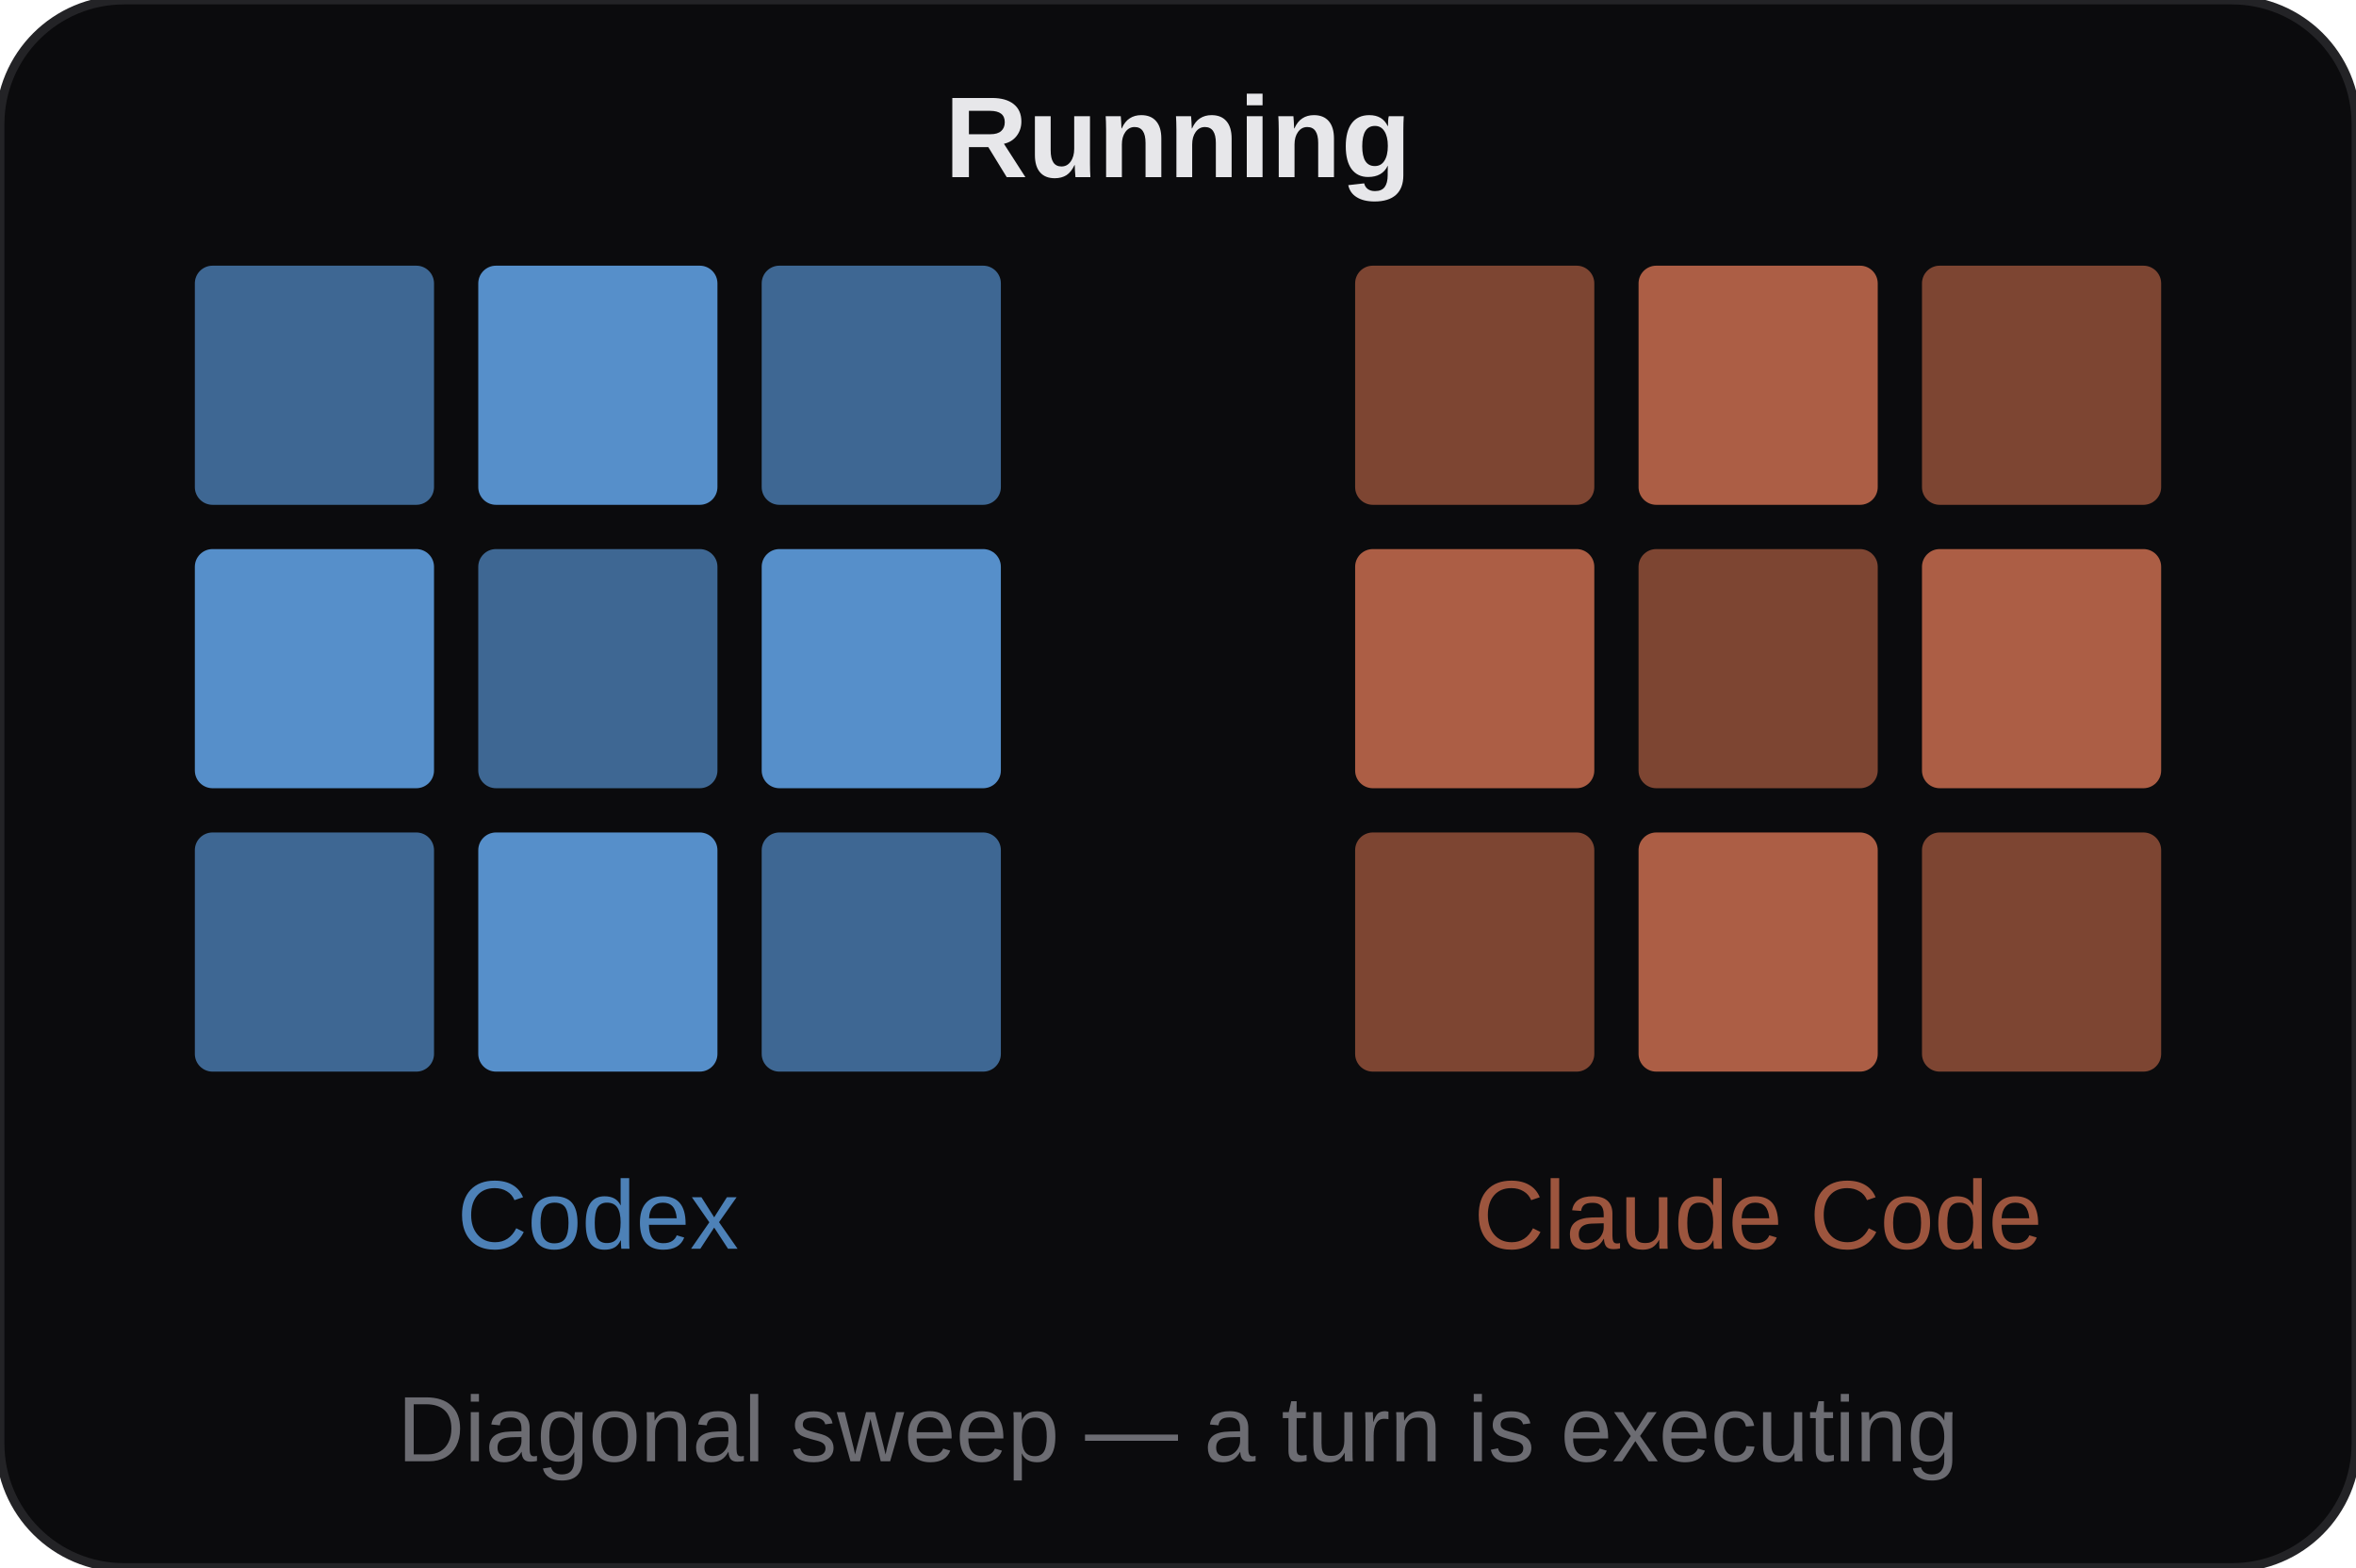
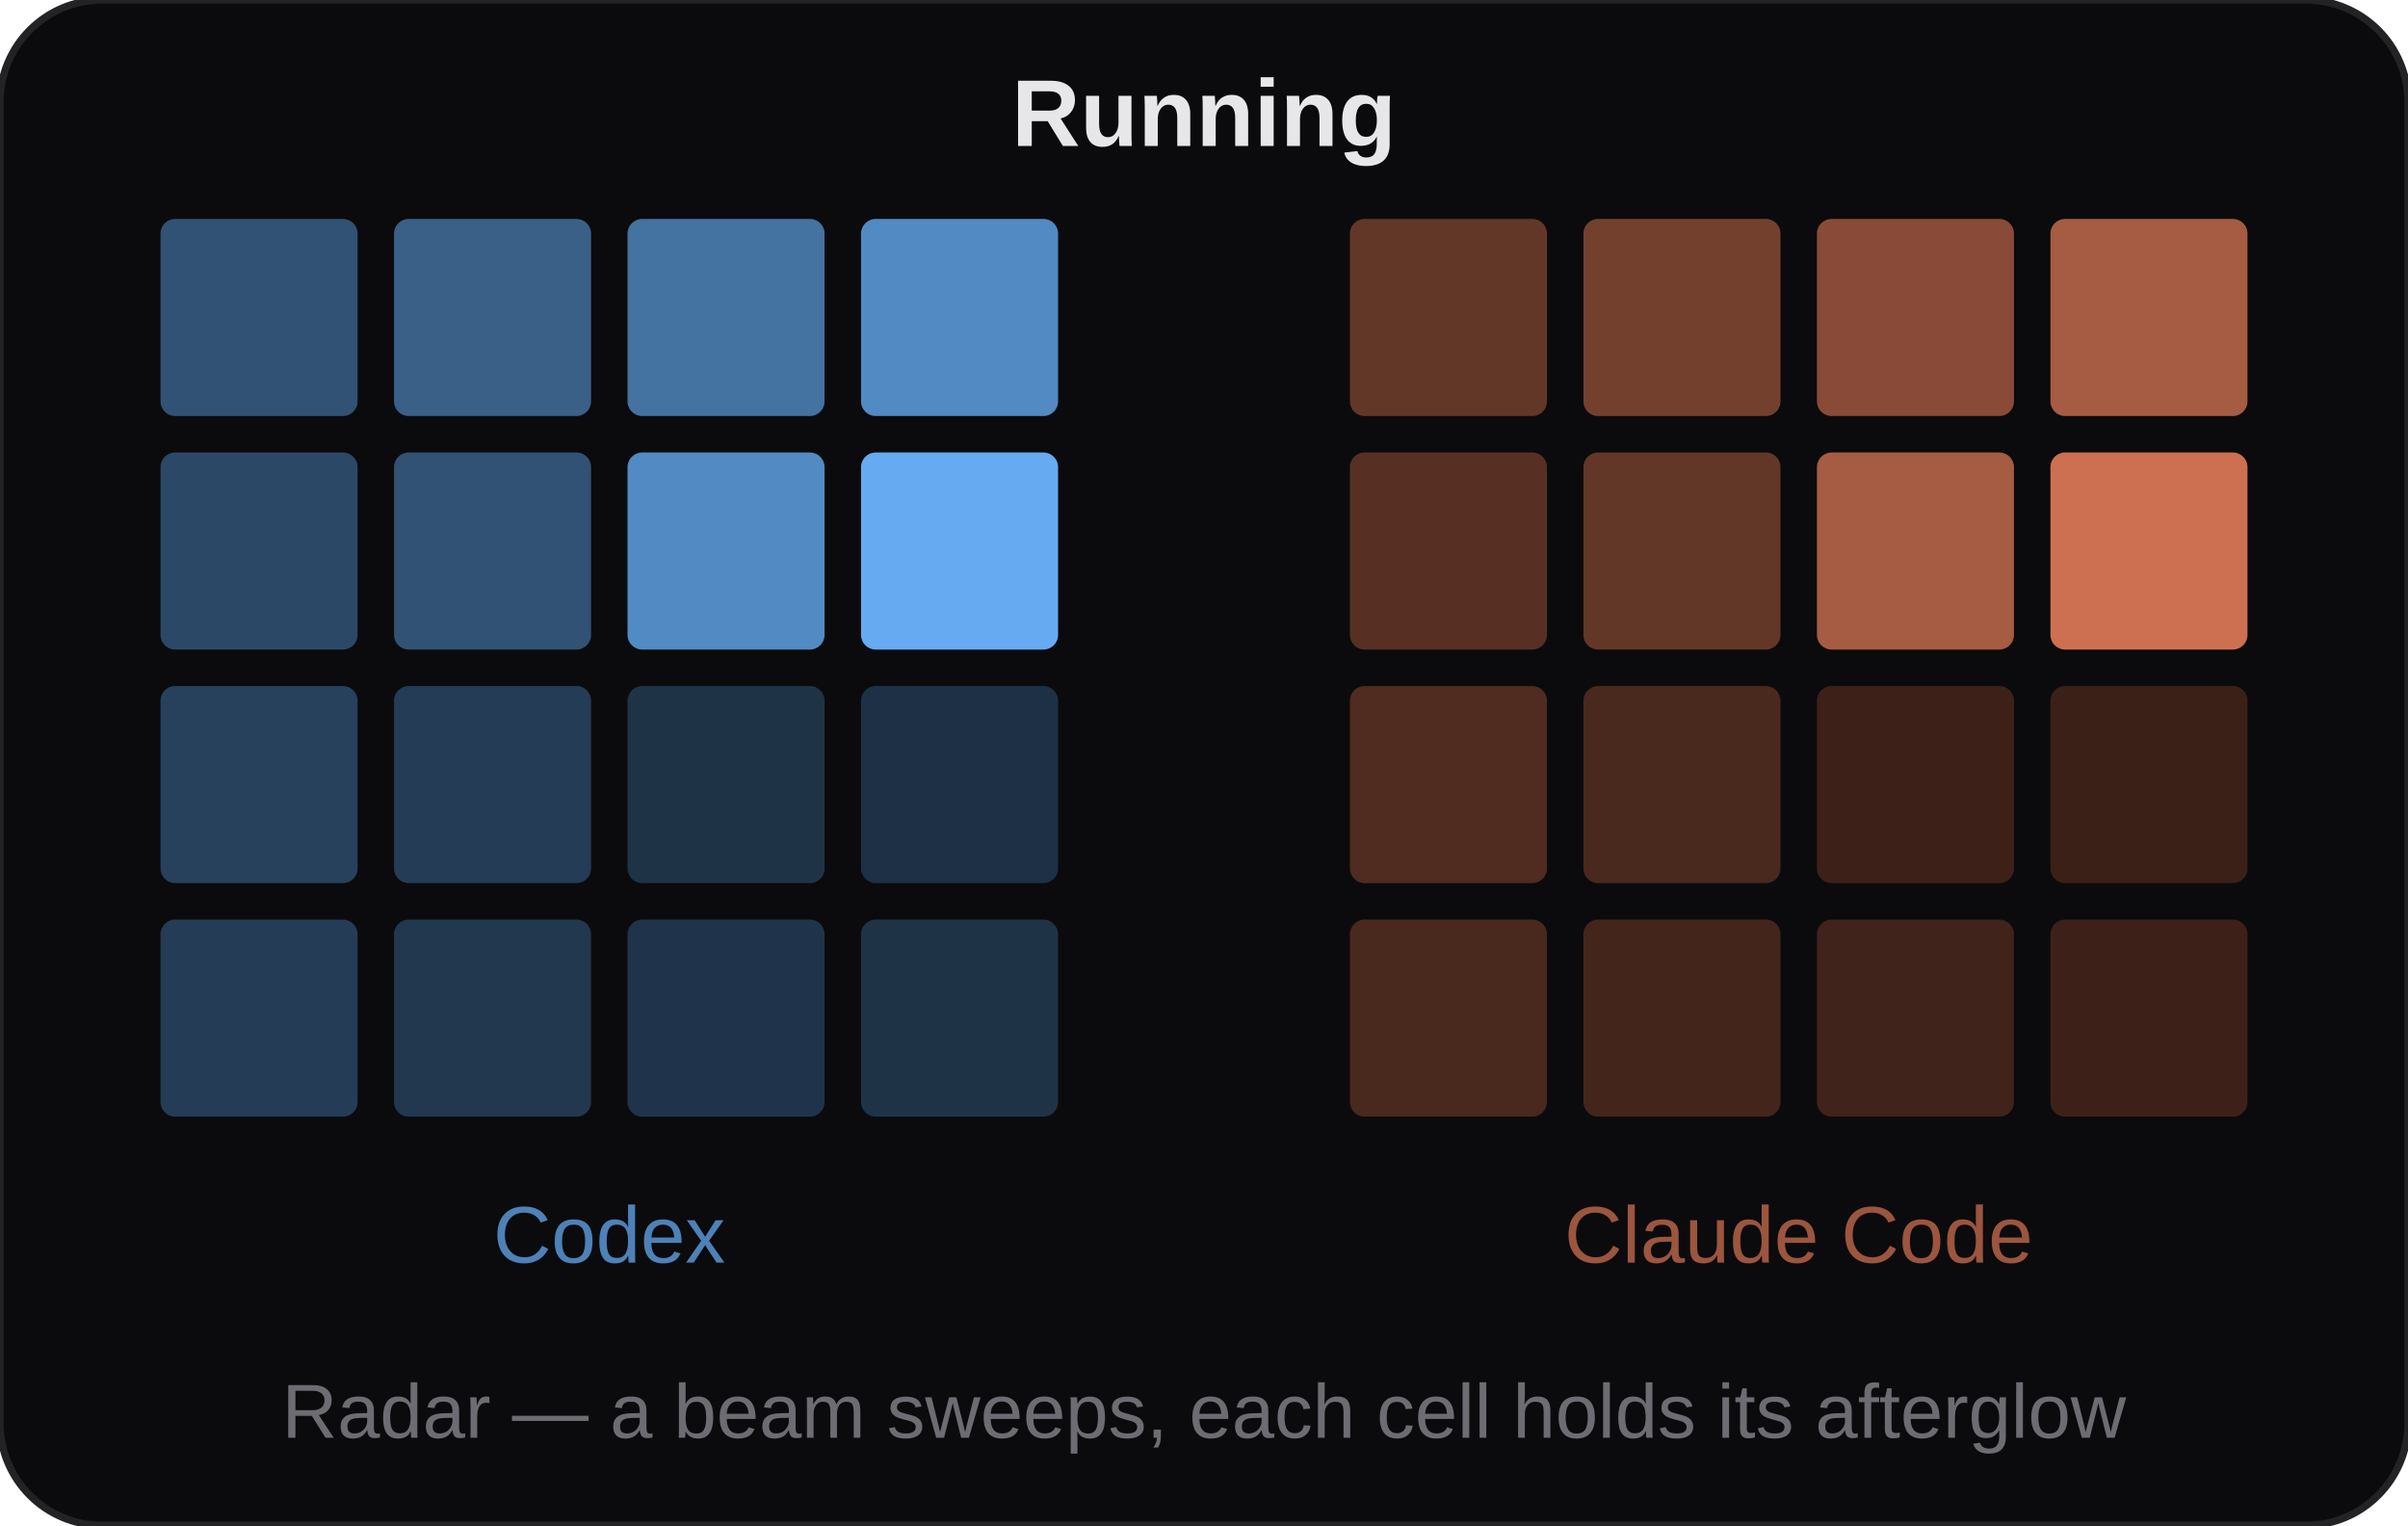
- <svg xmlns="http://www.w3.org/2000/svg" viewBox="0 0 266 177" width="266" height="177" role="img" aria-label="Running: Codex and Claude Code status matrix">
-   <rect x="0" y="0" width="266" height="177" rx="14" ry="14" fill="#0B0B0D" stroke="#232326" stroke-width="1" />
-   <text x="133.0" y="20" text-anchor="middle" font-family="-apple-system, 'SF Pro Text', 'Helvetica Neue', Arial, sans-serif" font-size="13" font-weight="600" fill="#E7E7EA">Running</text>
+ <svg xmlns="http://www.w3.org/2000/svg" viewBox="0 0 330 209" width="330" height="209" role="img" aria-label="Running: Codex and Claude Code status matrix">
+   <rect x="0" y="0" width="330" height="209" rx="14" ry="14" fill="#0B0B0D" stroke="#232326" stroke-width="1" />
+   <text x="165.0" y="20" text-anchor="middle" font-family="-apple-system, 'SF Pro Text', 'Helvetica Neue', Arial, sans-serif" font-size="13" font-weight="600" fill="#E7E7EA">Running</text>
  <g transform="translate(22,30)">
    <rect x="0" y="0" width="27" height="27" rx="2" ry="2" fill="#101B26" />
-     <rect x="0" y="0" width="27" height="27" rx="2" ry="2" fill="#6CB4FF" opacity="0.500">
-       <animate attributeName="opacity" values="0.500;0.371;0.250;0.146;0.067;0.017;0.000;0.017;0.067;0.146;0.250;0.371;0.500;0.629;0.750;0.854;0.933;0.983;1.000;0.983;0.933;0.854;0.750;0.629" dur="1.0s" repeatCount="indefinite" calcMode="linear" />
+     <rect x="0" y="0" width="27" height="27" rx="2" ry="2" fill="#6CB4FF" opacity="0.363">
+       <animate attributeName="opacity" values="0.363;0.340;0.318;0.299;0.281;0.265;0.251;0.238;0.226;0.215;0.205;0.196;0.188;0.181;0.174;0.168;0.163;0.158;0.153;0.149;0.146;0.142;0.139;1.000;0.930;0.853;0.784;0.721;0.664;0.613;0.566;0.523;0.485;0.450;0.418;0.389;0.363" dur="1.2s" repeatCount="indefinite" calcMode="linear" />
    </rect>
    <rect x="32" y="0" width="27" height="27" rx="2" ry="2" fill="#101B26" />
-     <rect x="32" y="0" width="27" height="27" rx="2" ry="2" fill="#6CB4FF" opacity="0.757">
-       <animate attributeName="opacity" values="0.757;0.859;0.937;0.985;1.000;0.981;0.929;0.848;0.743;0.622;0.492;0.363;0.243;0.141;0.063;0.015;0.000;0.019;0.071;0.152;0.257;0.378;0.508;0.637" dur="1.0s" repeatCount="indefinite" calcMode="linear" />
+     <rect x="32" y="0" width="27" height="27" rx="2" ry="2" fill="#6CB4FF" opacity="0.450">
+       <animate attributeName="opacity" values="0.450;0.418;0.389;0.363;0.340;0.318;0.299;0.281;0.265;0.251;0.238;0.226;0.215;0.205;0.196;0.188;0.181;0.174;0.168;0.163;0.158;0.153;0.149;0.146;0.142;0.139;1.000;0.930;0.853;0.784;0.721;0.664;0.613;0.566;0.523;0.485;0.450" dur="1.2s" repeatCount="indefinite" calcMode="linear" />
    </rect>
    <rect x="64" y="0" width="27" height="27" rx="2" ry="2" fill="#101B26" />
-     <rect x="64" y="0" width="27" height="27" rx="2" ry="2" fill="#6CB4FF" opacity="0.500">
-       <animate attributeName="opacity" values="0.500;0.371;0.250;0.146;0.067;0.017;0.000;0.017;0.067;0.146;0.250;0.371;0.500;0.629;0.750;0.854;0.933;0.983;1.000;0.983;0.933;0.854;0.750;0.629" dur="1.0s" repeatCount="indefinite" calcMode="linear" />
+     <rect x="64" y="0" width="27" height="27" rx="2" ry="2" fill="#6CB4FF" opacity="0.566">
+       <animate attributeName="opacity" values="0.566;0.523;0.485;0.450;0.418;0.389;0.363;0.340;0.318;0.299;0.281;0.265;0.251;0.238;0.226;0.215;0.205;0.196;0.188;0.181;0.174;0.168;0.163;0.158;0.153;0.149;0.146;0.142;0.139;1.000;0.930;0.853;0.784;0.721;0.664;0.613;0.566" dur="1.2s" repeatCount="indefinite" calcMode="linear" />
+     </rect>
+     <rect x="96" y="0" width="27" height="27" rx="2" ry="2" fill="#101B26" />
+     <rect x="96" y="0" width="27" height="27" rx="2" ry="2" fill="#6CB4FF" opacity="0.721">
+       <animate attributeName="opacity" values="0.721;0.664;0.613;0.566;0.523;0.485;0.450;0.418;0.389;0.363;0.340;0.318;0.299;0.281;0.265;0.251;0.238;0.226;0.215;0.205;0.196;0.188;0.181;0.174;0.168;0.163;0.158;0.153;0.149;0.146;0.142;0.139;1.000;0.930;0.853;0.784;0.721" dur="1.2s" repeatCount="indefinite" calcMode="linear" />
    </rect>
    <rect x="0" y="32" width="27" height="27" rx="2" ry="2" fill="#101B26" />
-     <rect x="0" y="32" width="27" height="27" rx="2" ry="2" fill="#6CB4FF" opacity="0.757">
-       <animate attributeName="opacity" values="0.757;0.859;0.937;0.985;1.000;0.981;0.929;0.848;0.743;0.622;0.492;0.363;0.243;0.141;0.063;0.015;0.000;0.019;0.071;0.152;0.257;0.378;0.508;0.637" dur="1.0s" repeatCount="indefinite" calcMode="linear" />
+     <rect x="0" y="32" width="27" height="27" rx="2" ry="2" fill="#6CB4FF" opacity="0.299">
+       <animate attributeName="opacity" values="0.299;0.281;0.265;0.251;0.238;0.226;0.215;0.205;0.196;0.188;0.181;0.174;0.168;0.163;0.158;0.153;0.149;0.146;0.142;0.139;1.000;0.930;0.853;0.784;0.721;0.664;0.613;0.566;0.523;0.485;0.450;0.418;0.389;0.363;0.340;0.318;0.299" dur="1.2s" repeatCount="indefinite" calcMode="linear" />
    </rect>
    <rect x="32" y="32" width="27" height="27" rx="2" ry="2" fill="#101B26" />
-     <rect x="32" y="32" width="27" height="27" rx="2" ry="2" fill="#6CB4FF" opacity="0.500">
-       <animate attributeName="opacity" values="0.500;0.371;0.250;0.146;0.067;0.017;0.000;0.017;0.067;0.146;0.250;0.371;0.500;0.629;0.750;0.854;0.933;0.983;1.000;0.983;0.933;0.854;0.750;0.629" dur="1.0s" repeatCount="indefinite" calcMode="linear" />
+     <rect x="32" y="32" width="27" height="27" rx="2" ry="2" fill="#6CB4FF" opacity="0.363">
+       <animate attributeName="opacity" values="0.363;0.340;0.318;0.299;0.281;0.265;0.251;0.238;0.226;0.215;0.205;0.196;0.188;0.181;0.174;0.168;0.163;0.158;0.153;0.149;0.146;0.142;0.139;1.000;0.930;0.853;0.784;0.721;0.664;0.613;0.566;0.523;0.485;0.450;0.418;0.389;0.363" dur="1.2s" repeatCount="indefinite" calcMode="linear" />
    </rect>
    <rect x="64" y="32" width="27" height="27" rx="2" ry="2" fill="#101B26" />
-     <rect x="64" y="32" width="27" height="27" rx="2" ry="2" fill="#6CB4FF" opacity="0.757">
-       <animate attributeName="opacity" values="0.757;0.859;0.937;0.985;1.000;0.981;0.929;0.848;0.743;0.622;0.492;0.363;0.243;0.141;0.063;0.015;0.000;0.019;0.071;0.152;0.257;0.378;0.508;0.637" dur="1.0s" repeatCount="indefinite" calcMode="linear" />
+     <rect x="64" y="32" width="27" height="27" rx="2" ry="2" fill="#6CB4FF" opacity="0.721">
+       <animate attributeName="opacity" values="0.721;0.664;0.613;0.566;0.523;0.485;0.450;0.418;0.389;0.363;0.340;0.318;0.299;0.281;0.265;0.251;0.238;0.226;0.215;0.205;0.196;0.188;0.181;0.174;0.168;0.163;0.158;0.153;0.149;0.146;0.142;0.139;1.000;0.930;0.853;0.784;0.721" dur="1.2s" repeatCount="indefinite" calcMode="linear" />
+     </rect>
+     <rect x="96" y="32" width="27" height="27" rx="2" ry="2" fill="#101B26" />
+     <rect x="96" y="32" width="27" height="27" rx="2" ry="2" fill="#6CB4FF" opacity="0.930">
+       <animate attributeName="opacity" values="0.930;0.853;0.784;0.721;0.664;0.613;0.566;0.523;0.485;0.450;0.418;0.389;0.363;0.340;0.318;0.299;0.281;0.265;0.251;0.238;0.226;0.215;0.205;0.196;0.188;0.181;0.174;0.168;0.163;0.158;0.153;0.149;0.146;0.142;0.139;1.000;0.930" dur="1.2s" repeatCount="indefinite" calcMode="linear" />
    </rect>
    <rect x="0" y="64" width="27" height="27" rx="2" ry="2" fill="#101B26" />
-     <rect x="0" y="64" width="27" height="27" rx="2" ry="2" fill="#6CB4FF" opacity="0.500">
-       <animate attributeName="opacity" values="0.500;0.371;0.250;0.146;0.067;0.017;0.000;0.017;0.067;0.146;0.250;0.371;0.500;0.629;0.750;0.854;0.933;0.983;1.000;0.983;0.933;0.854;0.750;0.629" dur="1.0s" repeatCount="indefinite" calcMode="linear" />
+     <rect x="0" y="64" width="27" height="27" rx="2" ry="2" fill="#6CB4FF" opacity="0.251">
+       <animate attributeName="opacity" values="0.251;0.238;0.226;0.215;0.205;0.196;0.188;0.181;0.174;0.168;0.163;0.158;0.153;0.149;0.146;0.142;0.139;1.000;0.930;0.853;0.784;0.721;0.664;0.613;0.566;0.523;0.485;0.450;0.418;0.389;0.363;0.340;0.318;0.299;0.281;0.265;0.251" dur="1.2s" repeatCount="indefinite" calcMode="linear" />
    </rect>
    <rect x="32" y="64" width="27" height="27" rx="2" ry="2" fill="#101B26" />
-     <rect x="32" y="64" width="27" height="27" rx="2" ry="2" fill="#6CB4FF" opacity="0.757">
-       <animate attributeName="opacity" values="0.757;0.859;0.937;0.985;1.000;0.981;0.929;0.848;0.743;0.622;0.492;0.363;0.243;0.141;0.063;0.015;0.000;0.019;0.071;0.152;0.257;0.378;0.508;0.637" dur="1.0s" repeatCount="indefinite" calcMode="linear" />
+     <rect x="32" y="64" width="27" height="27" rx="2" ry="2" fill="#6CB4FF" opacity="0.215">
+       <animate attributeName="opacity" values="0.215;0.205;0.196;0.188;0.181;0.174;0.168;0.163;0.158;0.153;0.149;0.146;0.142;0.139;1.000;0.930;0.853;0.784;0.721;0.664;0.613;0.566;0.523;0.485;0.450;0.418;0.389;0.363;0.340;0.318;0.299;0.281;0.265;0.251;0.238;0.226;0.215" dur="1.2s" repeatCount="indefinite" calcMode="linear" />
    </rect>
    <rect x="64" y="64" width="27" height="27" rx="2" ry="2" fill="#101B26" />
-     <rect x="64" y="64" width="27" height="27" rx="2" ry="2" fill="#6CB4FF" opacity="0.500">
-       <animate attributeName="opacity" values="0.500;0.371;0.250;0.146;0.067;0.017;0.000;0.017;0.067;0.146;0.250;0.371;0.500;0.629;0.750;0.854;0.933;0.983;1.000;0.983;0.933;0.854;0.750;0.629" dur="1.0s" repeatCount="indefinite" calcMode="linear" />
+     <rect x="64" y="64" width="27" height="27" rx="2" ry="2" fill="#6CB4FF" opacity="0.153">
+       <animate attributeName="opacity" values="0.153;0.149;0.146;0.142;0.139;1.000;0.930;0.853;0.784;0.721;0.664;0.613;0.566;0.523;0.485;0.450;0.418;0.389;0.363;0.340;0.318;0.299;0.281;0.265;0.251;0.238;0.226;0.215;0.205;0.196;0.188;0.181;0.174;0.168;0.163;0.158;0.153" dur="1.2s" repeatCount="indefinite" calcMode="linear" />
+     </rect>
+     <rect x="96" y="64" width="27" height="27" rx="2" ry="2" fill="#101B26" />
+     <rect x="96" y="64" width="27" height="27" rx="2" ry="2" fill="#6CB4FF" opacity="0.142">
+       <animate attributeName="opacity" values="0.142;0.139;1.000;0.930;0.853;0.784;0.721;0.664;0.613;0.566;0.523;0.485;0.450;0.418;0.389;0.363;0.340;0.318;0.299;0.281;0.265;0.251;0.238;0.226;0.215;0.205;0.196;0.188;0.181;0.174;0.168;0.163;0.158;0.153;0.149;0.146;0.142" dur="1.2s" repeatCount="indefinite" calcMode="linear" />
+     </rect>
+     <rect x="0" y="96" width="27" height="27" rx="2" ry="2" fill="#101B26" />
+     <rect x="0" y="96" width="27" height="27" rx="2" ry="2" fill="#6CB4FF" opacity="0.215">
+       <animate attributeName="opacity" values="0.215;0.205;0.196;0.188;0.181;0.174;0.168;0.163;0.158;0.153;0.149;0.146;0.142;0.139;1.000;0.930;0.853;0.784;0.721;0.664;0.613;0.566;0.523;0.485;0.450;0.418;0.389;0.363;0.340;0.318;0.299;0.281;0.265;0.251;0.238;0.226;0.215" dur="1.2s" repeatCount="indefinite" calcMode="linear" />
+     </rect>
+     <rect x="32" y="96" width="27" height="27" rx="2" ry="2" fill="#101B26" />
+     <rect x="32" y="96" width="27" height="27" rx="2" ry="2" fill="#6CB4FF" opacity="0.188">
+       <animate attributeName="opacity" values="0.188;0.181;0.174;0.168;0.163;0.158;0.153;0.149;0.146;0.142;0.139;1.000;0.930;0.853;0.784;0.721;0.664;0.613;0.566;0.523;0.485;0.450;0.418;0.389;0.363;0.340;0.318;0.299;0.281;0.265;0.251;0.238;0.226;0.215;0.205;0.196;0.188" dur="1.2s" repeatCount="indefinite" calcMode="linear" />
+     </rect>
+     <rect x="64" y="96" width="27" height="27" rx="2" ry="2" fill="#101B26" />
+     <rect x="64" y="96" width="27" height="27" rx="2" ry="2" fill="#6CB4FF" opacity="0.168">
+       <animate attributeName="opacity" values="0.168;0.163;0.158;0.153;0.149;0.146;0.142;0.139;1.000;0.930;0.853;0.784;0.721;0.664;0.613;0.566;0.523;0.485;0.450;0.418;0.389;0.363;0.340;0.318;0.299;0.281;0.265;0.251;0.238;0.226;0.215;0.205;0.196;0.188;0.181;0.174;0.168" dur="1.2s" repeatCount="indefinite" calcMode="linear" />
+     </rect>
+     <rect x="96" y="96" width="27" height="27" rx="2" ry="2" fill="#101B26" />
+     <rect x="96" y="96" width="27" height="27" rx="2" ry="2" fill="#6CB4FF" opacity="0.153">
+       <animate attributeName="opacity" values="0.153;0.149;0.146;0.142;0.139;1.000;0.930;0.853;0.784;0.721;0.664;0.613;0.566;0.523;0.485;0.450;0.418;0.389;0.363;0.340;0.318;0.299;0.281;0.265;0.251;0.238;0.226;0.215;0.205;0.196;0.188;0.181;0.174;0.168;0.163;0.158;0.153" dur="1.2s" repeatCount="indefinite" calcMode="linear" />
    </rect>
  </g>
-   <g transform="translate(153,30)">
+   <g transform="translate(185,30)">
    <rect x="0" y="0" width="27" height="27" rx="2" ry="2" fill="#21120D" />
-     <rect x="0" y="0" width="27" height="27" rx="2" ry="2" fill="#D97757" opacity="0.500">
-       <animate attributeName="opacity" values="0.500;0.371;0.250;0.146;0.067;0.017;0.000;0.017;0.067;0.146;0.250;0.371;0.500;0.629;0.750;0.854;0.933;0.983;1.000;0.983;0.933;0.854;0.750;0.629" dur="1.0s" repeatCount="indefinite" calcMode="linear" />
+     <rect x="0" y="0" width="27" height="27" rx="2" ry="2" fill="#D97757" opacity="0.363">
+       <animate attributeName="opacity" values="0.363;0.340;0.318;0.299;0.281;0.265;0.251;0.238;0.226;0.215;0.205;0.196;0.188;0.181;0.174;0.168;0.163;0.158;0.153;0.149;0.146;0.142;0.139;1.000;0.930;0.853;0.784;0.721;0.664;0.613;0.566;0.523;0.485;0.450;0.418;0.389;0.363" dur="1.2s" repeatCount="indefinite" calcMode="linear" />
    </rect>
    <rect x="32" y="0" width="27" height="27" rx="2" ry="2" fill="#21120D" />
-     <rect x="32" y="0" width="27" height="27" rx="2" ry="2" fill="#D97757" opacity="0.757">
-       <animate attributeName="opacity" values="0.757;0.859;0.937;0.985;1.000;0.981;0.929;0.848;0.743;0.622;0.492;0.363;0.243;0.141;0.063;0.015;0.000;0.019;0.071;0.152;0.257;0.378;0.508;0.637" dur="1.0s" repeatCount="indefinite" calcMode="linear" />
+     <rect x="32" y="0" width="27" height="27" rx="2" ry="2" fill="#D97757" opacity="0.450">
+       <animate attributeName="opacity" values="0.450;0.418;0.389;0.363;0.340;0.318;0.299;0.281;0.265;0.251;0.238;0.226;0.215;0.205;0.196;0.188;0.181;0.174;0.168;0.163;0.158;0.153;0.149;0.146;0.142;0.139;1.000;0.930;0.853;0.784;0.721;0.664;0.613;0.566;0.523;0.485;0.450" dur="1.2s" repeatCount="indefinite" calcMode="linear" />
    </rect>
    <rect x="64" y="0" width="27" height="27" rx="2" ry="2" fill="#21120D" />
-     <rect x="64" y="0" width="27" height="27" rx="2" ry="2" fill="#D97757" opacity="0.500">
-       <animate attributeName="opacity" values="0.500;0.371;0.250;0.146;0.067;0.017;0.000;0.017;0.067;0.146;0.250;0.371;0.500;0.629;0.750;0.854;0.933;0.983;1.000;0.983;0.933;0.854;0.750;0.629" dur="1.0s" repeatCount="indefinite" calcMode="linear" />
+     <rect x="64" y="0" width="27" height="27" rx="2" ry="2" fill="#D97757" opacity="0.566">
+       <animate attributeName="opacity" values="0.566;0.523;0.485;0.450;0.418;0.389;0.363;0.340;0.318;0.299;0.281;0.265;0.251;0.238;0.226;0.215;0.205;0.196;0.188;0.181;0.174;0.168;0.163;0.158;0.153;0.149;0.146;0.142;0.139;1.000;0.930;0.853;0.784;0.721;0.664;0.613;0.566" dur="1.2s" repeatCount="indefinite" calcMode="linear" />
+     </rect>
+     <rect x="96" y="0" width="27" height="27" rx="2" ry="2" fill="#21120D" />
+     <rect x="96" y="0" width="27" height="27" rx="2" ry="2" fill="#D97757" opacity="0.721">
+       <animate attributeName="opacity" values="0.721;0.664;0.613;0.566;0.523;0.485;0.450;0.418;0.389;0.363;0.340;0.318;0.299;0.281;0.265;0.251;0.238;0.226;0.215;0.205;0.196;0.188;0.181;0.174;0.168;0.163;0.158;0.153;0.149;0.146;0.142;0.139;1.000;0.930;0.853;0.784;0.721" dur="1.2s" repeatCount="indefinite" calcMode="linear" />
    </rect>
    <rect x="0" y="32" width="27" height="27" rx="2" ry="2" fill="#21120D" />
-     <rect x="0" y="32" width="27" height="27" rx="2" ry="2" fill="#D97757" opacity="0.757">
-       <animate attributeName="opacity" values="0.757;0.859;0.937;0.985;1.000;0.981;0.929;0.848;0.743;0.622;0.492;0.363;0.243;0.141;0.063;0.015;0.000;0.019;0.071;0.152;0.257;0.378;0.508;0.637" dur="1.0s" repeatCount="indefinite" calcMode="linear" />
+     <rect x="0" y="32" width="27" height="27" rx="2" ry="2" fill="#D97757" opacity="0.299">
+       <animate attributeName="opacity" values="0.299;0.281;0.265;0.251;0.238;0.226;0.215;0.205;0.196;0.188;0.181;0.174;0.168;0.163;0.158;0.153;0.149;0.146;0.142;0.139;1.000;0.930;0.853;0.784;0.721;0.664;0.613;0.566;0.523;0.485;0.450;0.418;0.389;0.363;0.340;0.318;0.299" dur="1.2s" repeatCount="indefinite" calcMode="linear" />
    </rect>
    <rect x="32" y="32" width="27" height="27" rx="2" ry="2" fill="#21120D" />
-     <rect x="32" y="32" width="27" height="27" rx="2" ry="2" fill="#D97757" opacity="0.500">
-       <animate attributeName="opacity" values="0.500;0.371;0.250;0.146;0.067;0.017;0.000;0.017;0.067;0.146;0.250;0.371;0.500;0.629;0.750;0.854;0.933;0.983;1.000;0.983;0.933;0.854;0.750;0.629" dur="1.0s" repeatCount="indefinite" calcMode="linear" />
+     <rect x="32" y="32" width="27" height="27" rx="2" ry="2" fill="#D97757" opacity="0.363">
+       <animate attributeName="opacity" values="0.363;0.340;0.318;0.299;0.281;0.265;0.251;0.238;0.226;0.215;0.205;0.196;0.188;0.181;0.174;0.168;0.163;0.158;0.153;0.149;0.146;0.142;0.139;1.000;0.930;0.853;0.784;0.721;0.664;0.613;0.566;0.523;0.485;0.450;0.418;0.389;0.363" dur="1.2s" repeatCount="indefinite" calcMode="linear" />
    </rect>
    <rect x="64" y="32" width="27" height="27" rx="2" ry="2" fill="#21120D" />
-     <rect x="64" y="32" width="27" height="27" rx="2" ry="2" fill="#D97757" opacity="0.757">
-       <animate attributeName="opacity" values="0.757;0.859;0.937;0.985;1.000;0.981;0.929;0.848;0.743;0.622;0.492;0.363;0.243;0.141;0.063;0.015;0.000;0.019;0.071;0.152;0.257;0.378;0.508;0.637" dur="1.0s" repeatCount="indefinite" calcMode="linear" />
+     <rect x="64" y="32" width="27" height="27" rx="2" ry="2" fill="#D97757" opacity="0.721">
+       <animate attributeName="opacity" values="0.721;0.664;0.613;0.566;0.523;0.485;0.450;0.418;0.389;0.363;0.340;0.318;0.299;0.281;0.265;0.251;0.238;0.226;0.215;0.205;0.196;0.188;0.181;0.174;0.168;0.163;0.158;0.153;0.149;0.146;0.142;0.139;1.000;0.930;0.853;0.784;0.721" dur="1.2s" repeatCount="indefinite" calcMode="linear" />
+     </rect>
+     <rect x="96" y="32" width="27" height="27" rx="2" ry="2" fill="#21120D" />
+     <rect x="96" y="32" width="27" height="27" rx="2" ry="2" fill="#D97757" opacity="0.930">
+       <animate attributeName="opacity" values="0.930;0.853;0.784;0.721;0.664;0.613;0.566;0.523;0.485;0.450;0.418;0.389;0.363;0.340;0.318;0.299;0.281;0.265;0.251;0.238;0.226;0.215;0.205;0.196;0.188;0.181;0.174;0.168;0.163;0.158;0.153;0.149;0.146;0.142;0.139;1.000;0.930" dur="1.2s" repeatCount="indefinite" calcMode="linear" />
    </rect>
    <rect x="0" y="64" width="27" height="27" rx="2" ry="2" fill="#21120D" />
-     <rect x="0" y="64" width="27" height="27" rx="2" ry="2" fill="#D97757" opacity="0.500">
-       <animate attributeName="opacity" values="0.500;0.371;0.250;0.146;0.067;0.017;0.000;0.017;0.067;0.146;0.250;0.371;0.500;0.629;0.750;0.854;0.933;0.983;1.000;0.983;0.933;0.854;0.750;0.629" dur="1.0s" repeatCount="indefinite" calcMode="linear" />
+     <rect x="0" y="64" width="27" height="27" rx="2" ry="2" fill="#D97757" opacity="0.251">
+       <animate attributeName="opacity" values="0.251;0.238;0.226;0.215;0.205;0.196;0.188;0.181;0.174;0.168;0.163;0.158;0.153;0.149;0.146;0.142;0.139;1.000;0.930;0.853;0.784;0.721;0.664;0.613;0.566;0.523;0.485;0.450;0.418;0.389;0.363;0.340;0.318;0.299;0.281;0.265;0.251" dur="1.2s" repeatCount="indefinite" calcMode="linear" />
    </rect>
    <rect x="32" y="64" width="27" height="27" rx="2" ry="2" fill="#21120D" />
-     <rect x="32" y="64" width="27" height="27" rx="2" ry="2" fill="#D97757" opacity="0.757">
-       <animate attributeName="opacity" values="0.757;0.859;0.937;0.985;1.000;0.981;0.929;0.848;0.743;0.622;0.492;0.363;0.243;0.141;0.063;0.015;0.000;0.019;0.071;0.152;0.257;0.378;0.508;0.637" dur="1.0s" repeatCount="indefinite" calcMode="linear" />
+     <rect x="32" y="64" width="27" height="27" rx="2" ry="2" fill="#D97757" opacity="0.215">
+       <animate attributeName="opacity" values="0.215;0.205;0.196;0.188;0.181;0.174;0.168;0.163;0.158;0.153;0.149;0.146;0.142;0.139;1.000;0.930;0.853;0.784;0.721;0.664;0.613;0.566;0.523;0.485;0.450;0.418;0.389;0.363;0.340;0.318;0.299;0.281;0.265;0.251;0.238;0.226;0.215" dur="1.2s" repeatCount="indefinite" calcMode="linear" />
    </rect>
    <rect x="64" y="64" width="27" height="27" rx="2" ry="2" fill="#21120D" />
-     <rect x="64" y="64" width="27" height="27" rx="2" ry="2" fill="#D97757" opacity="0.500">
-       <animate attributeName="opacity" values="0.500;0.371;0.250;0.146;0.067;0.017;0.000;0.017;0.067;0.146;0.250;0.371;0.500;0.629;0.750;0.854;0.933;0.983;1.000;0.983;0.933;0.854;0.750;0.629" dur="1.0s" repeatCount="indefinite" calcMode="linear" />
+     <rect x="64" y="64" width="27" height="27" rx="2" ry="2" fill="#D97757" opacity="0.153">
+       <animate attributeName="opacity" values="0.153;0.149;0.146;0.142;0.139;1.000;0.930;0.853;0.784;0.721;0.664;0.613;0.566;0.523;0.485;0.450;0.418;0.389;0.363;0.340;0.318;0.299;0.281;0.265;0.251;0.238;0.226;0.215;0.205;0.196;0.188;0.181;0.174;0.168;0.163;0.158;0.153" dur="1.2s" repeatCount="indefinite" calcMode="linear" />
+     </rect>
+     <rect x="96" y="64" width="27" height="27" rx="2" ry="2" fill="#21120D" />
+     <rect x="96" y="64" width="27" height="27" rx="2" ry="2" fill="#D97757" opacity="0.142">
+       <animate attributeName="opacity" values="0.142;0.139;1.000;0.930;0.853;0.784;0.721;0.664;0.613;0.566;0.523;0.485;0.450;0.418;0.389;0.363;0.340;0.318;0.299;0.281;0.265;0.251;0.238;0.226;0.215;0.205;0.196;0.188;0.181;0.174;0.168;0.163;0.158;0.153;0.149;0.146;0.142" dur="1.2s" repeatCount="indefinite" calcMode="linear" />
+     </rect>
+     <rect x="0" y="96" width="27" height="27" rx="2" ry="2" fill="#21120D" />
+     <rect x="0" y="96" width="27" height="27" rx="2" ry="2" fill="#D97757" opacity="0.215">
+       <animate attributeName="opacity" values="0.215;0.205;0.196;0.188;0.181;0.174;0.168;0.163;0.158;0.153;0.149;0.146;0.142;0.139;1.000;0.930;0.853;0.784;0.721;0.664;0.613;0.566;0.523;0.485;0.450;0.418;0.389;0.363;0.340;0.318;0.299;0.281;0.265;0.251;0.238;0.226;0.215" dur="1.2s" repeatCount="indefinite" calcMode="linear" />
+     </rect>
+     <rect x="32" y="96" width="27" height="27" rx="2" ry="2" fill="#21120D" />
+     <rect x="32" y="96" width="27" height="27" rx="2" ry="2" fill="#D97757" opacity="0.188">
+       <animate attributeName="opacity" values="0.188;0.181;0.174;0.168;0.163;0.158;0.153;0.149;0.146;0.142;0.139;1.000;0.930;0.853;0.784;0.721;0.664;0.613;0.566;0.523;0.485;0.450;0.418;0.389;0.363;0.340;0.318;0.299;0.281;0.265;0.251;0.238;0.226;0.215;0.205;0.196;0.188" dur="1.2s" repeatCount="indefinite" calcMode="linear" />
+     </rect>
+     <rect x="64" y="96" width="27" height="27" rx="2" ry="2" fill="#21120D" />
+     <rect x="64" y="96" width="27" height="27" rx="2" ry="2" fill="#D97757" opacity="0.168">
+       <animate attributeName="opacity" values="0.168;0.163;0.158;0.153;0.149;0.146;0.142;0.139;1.000;0.930;0.853;0.784;0.721;0.664;0.613;0.566;0.523;0.485;0.450;0.418;0.389;0.363;0.340;0.318;0.299;0.281;0.265;0.251;0.238;0.226;0.215;0.205;0.196;0.188;0.181;0.174;0.168" dur="1.2s" repeatCount="indefinite" calcMode="linear" />
+     </rect>
+     <rect x="96" y="96" width="27" height="27" rx="2" ry="2" fill="#21120D" />
+     <rect x="96" y="96" width="27" height="27" rx="2" ry="2" fill="#D97757" opacity="0.153">
+       <animate attributeName="opacity" values="0.153;0.149;0.146;0.142;0.139;1.000;0.930;0.853;0.784;0.721;0.664;0.613;0.566;0.523;0.485;0.450;0.418;0.389;0.363;0.340;0.318;0.299;0.281;0.265;0.251;0.238;0.226;0.215;0.205;0.196;0.188;0.181;0.174;0.168;0.163;0.158;0.153" dur="1.2s" repeatCount="indefinite" calcMode="linear" />
    </rect>
  </g>
-   <text x="67.5" y="141" text-anchor="middle" font-family="-apple-system, 'SF Pro Text', 'Helvetica Neue', Arial, sans-serif" font-size="11" fill="#4D81B7">Codex</text>
-   <text x="198.5" y="141" text-anchor="middle" font-family="-apple-system, 'SF Pro Text', 'Helvetica Neue', Arial, sans-serif" font-size="11" fill="#9C553E">Claude Code</text>
-   <text x="133.0" y="165" text-anchor="middle" font-family="-apple-system, 'SF Pro Text', 'Helvetica Neue', Arial, sans-serif" font-size="10.5" fill="#6C6C72">Diagonal sweep — a turn is executing</text>
+   <text x="83.5" y="173" text-anchor="middle" font-family="-apple-system, 'SF Pro Text', 'Helvetica Neue', Arial, sans-serif" font-size="11" fill="#4D81B7">Codex</text>
+   <text x="246.5" y="173" text-anchor="middle" font-family="-apple-system, 'SF Pro Text', 'Helvetica Neue', Arial, sans-serif" font-size="11" fill="#9C553E">Claude Code</text>
+   <text x="165.0" y="197" text-anchor="middle" font-family="-apple-system, 'SF Pro Text', 'Helvetica Neue', Arial, sans-serif" font-size="10.5" fill="#6C6C72">Radar — a beam sweeps, each cell holds its afterglow</text>
</svg>
